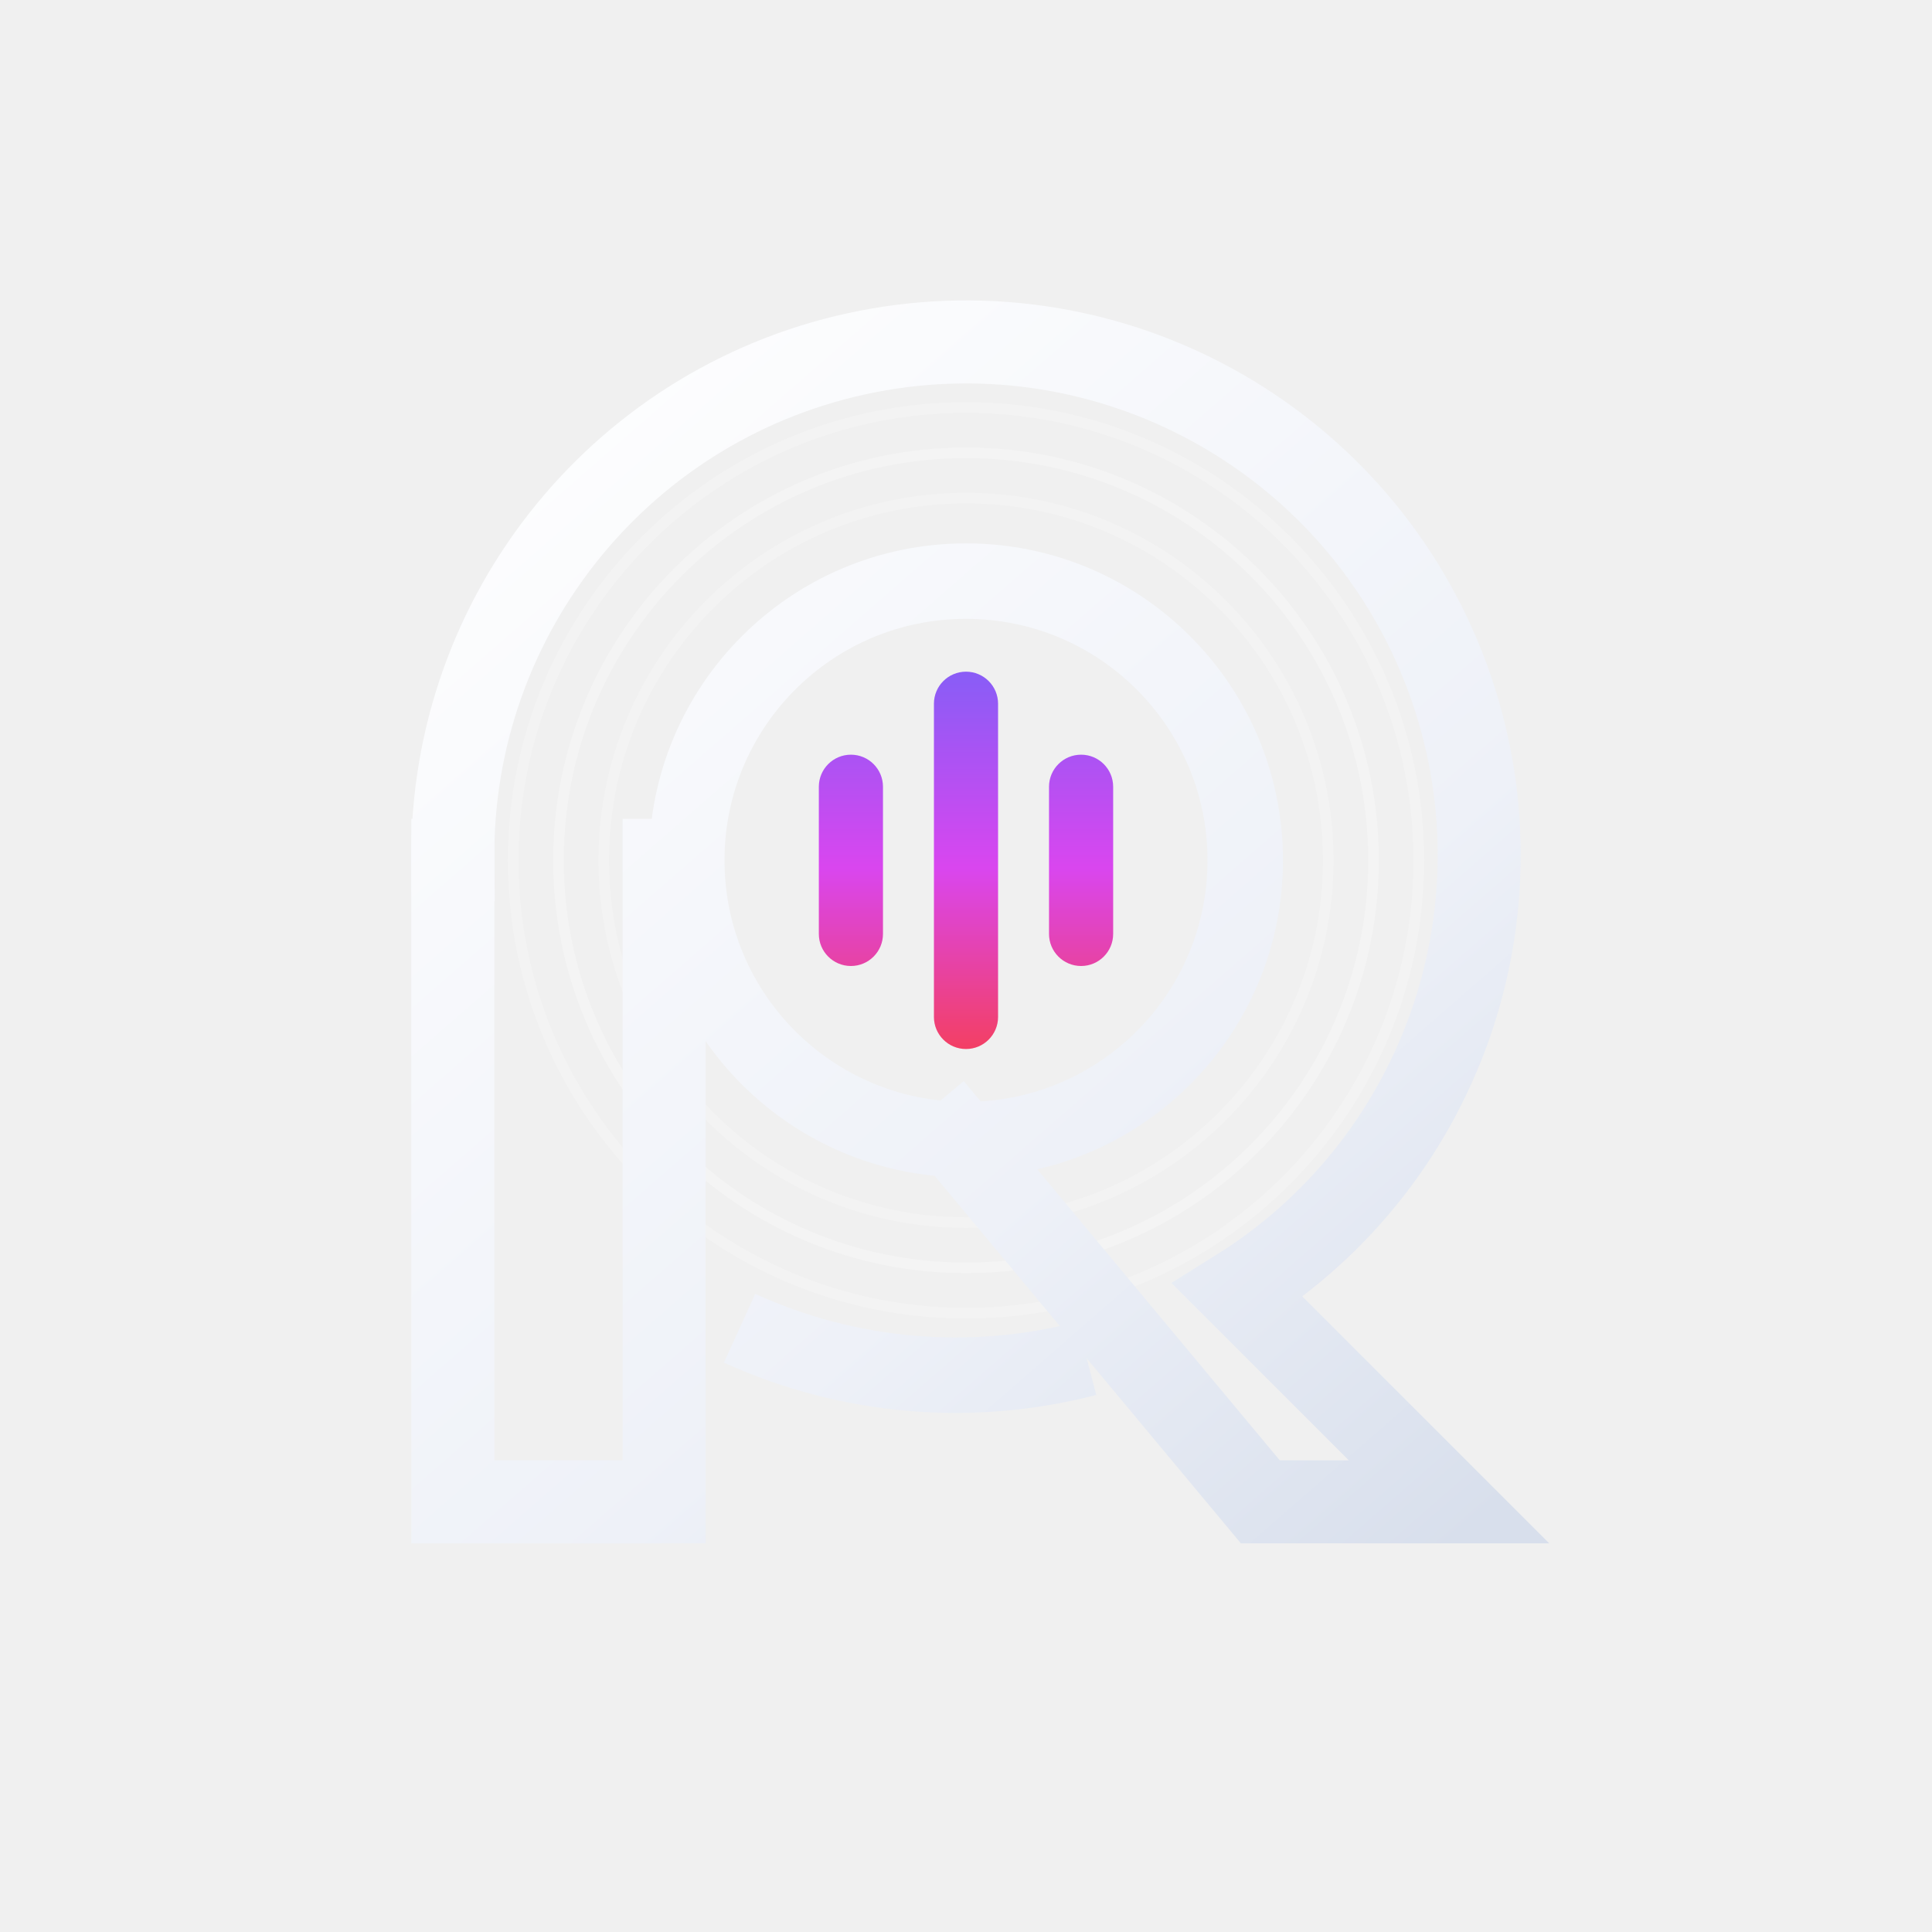
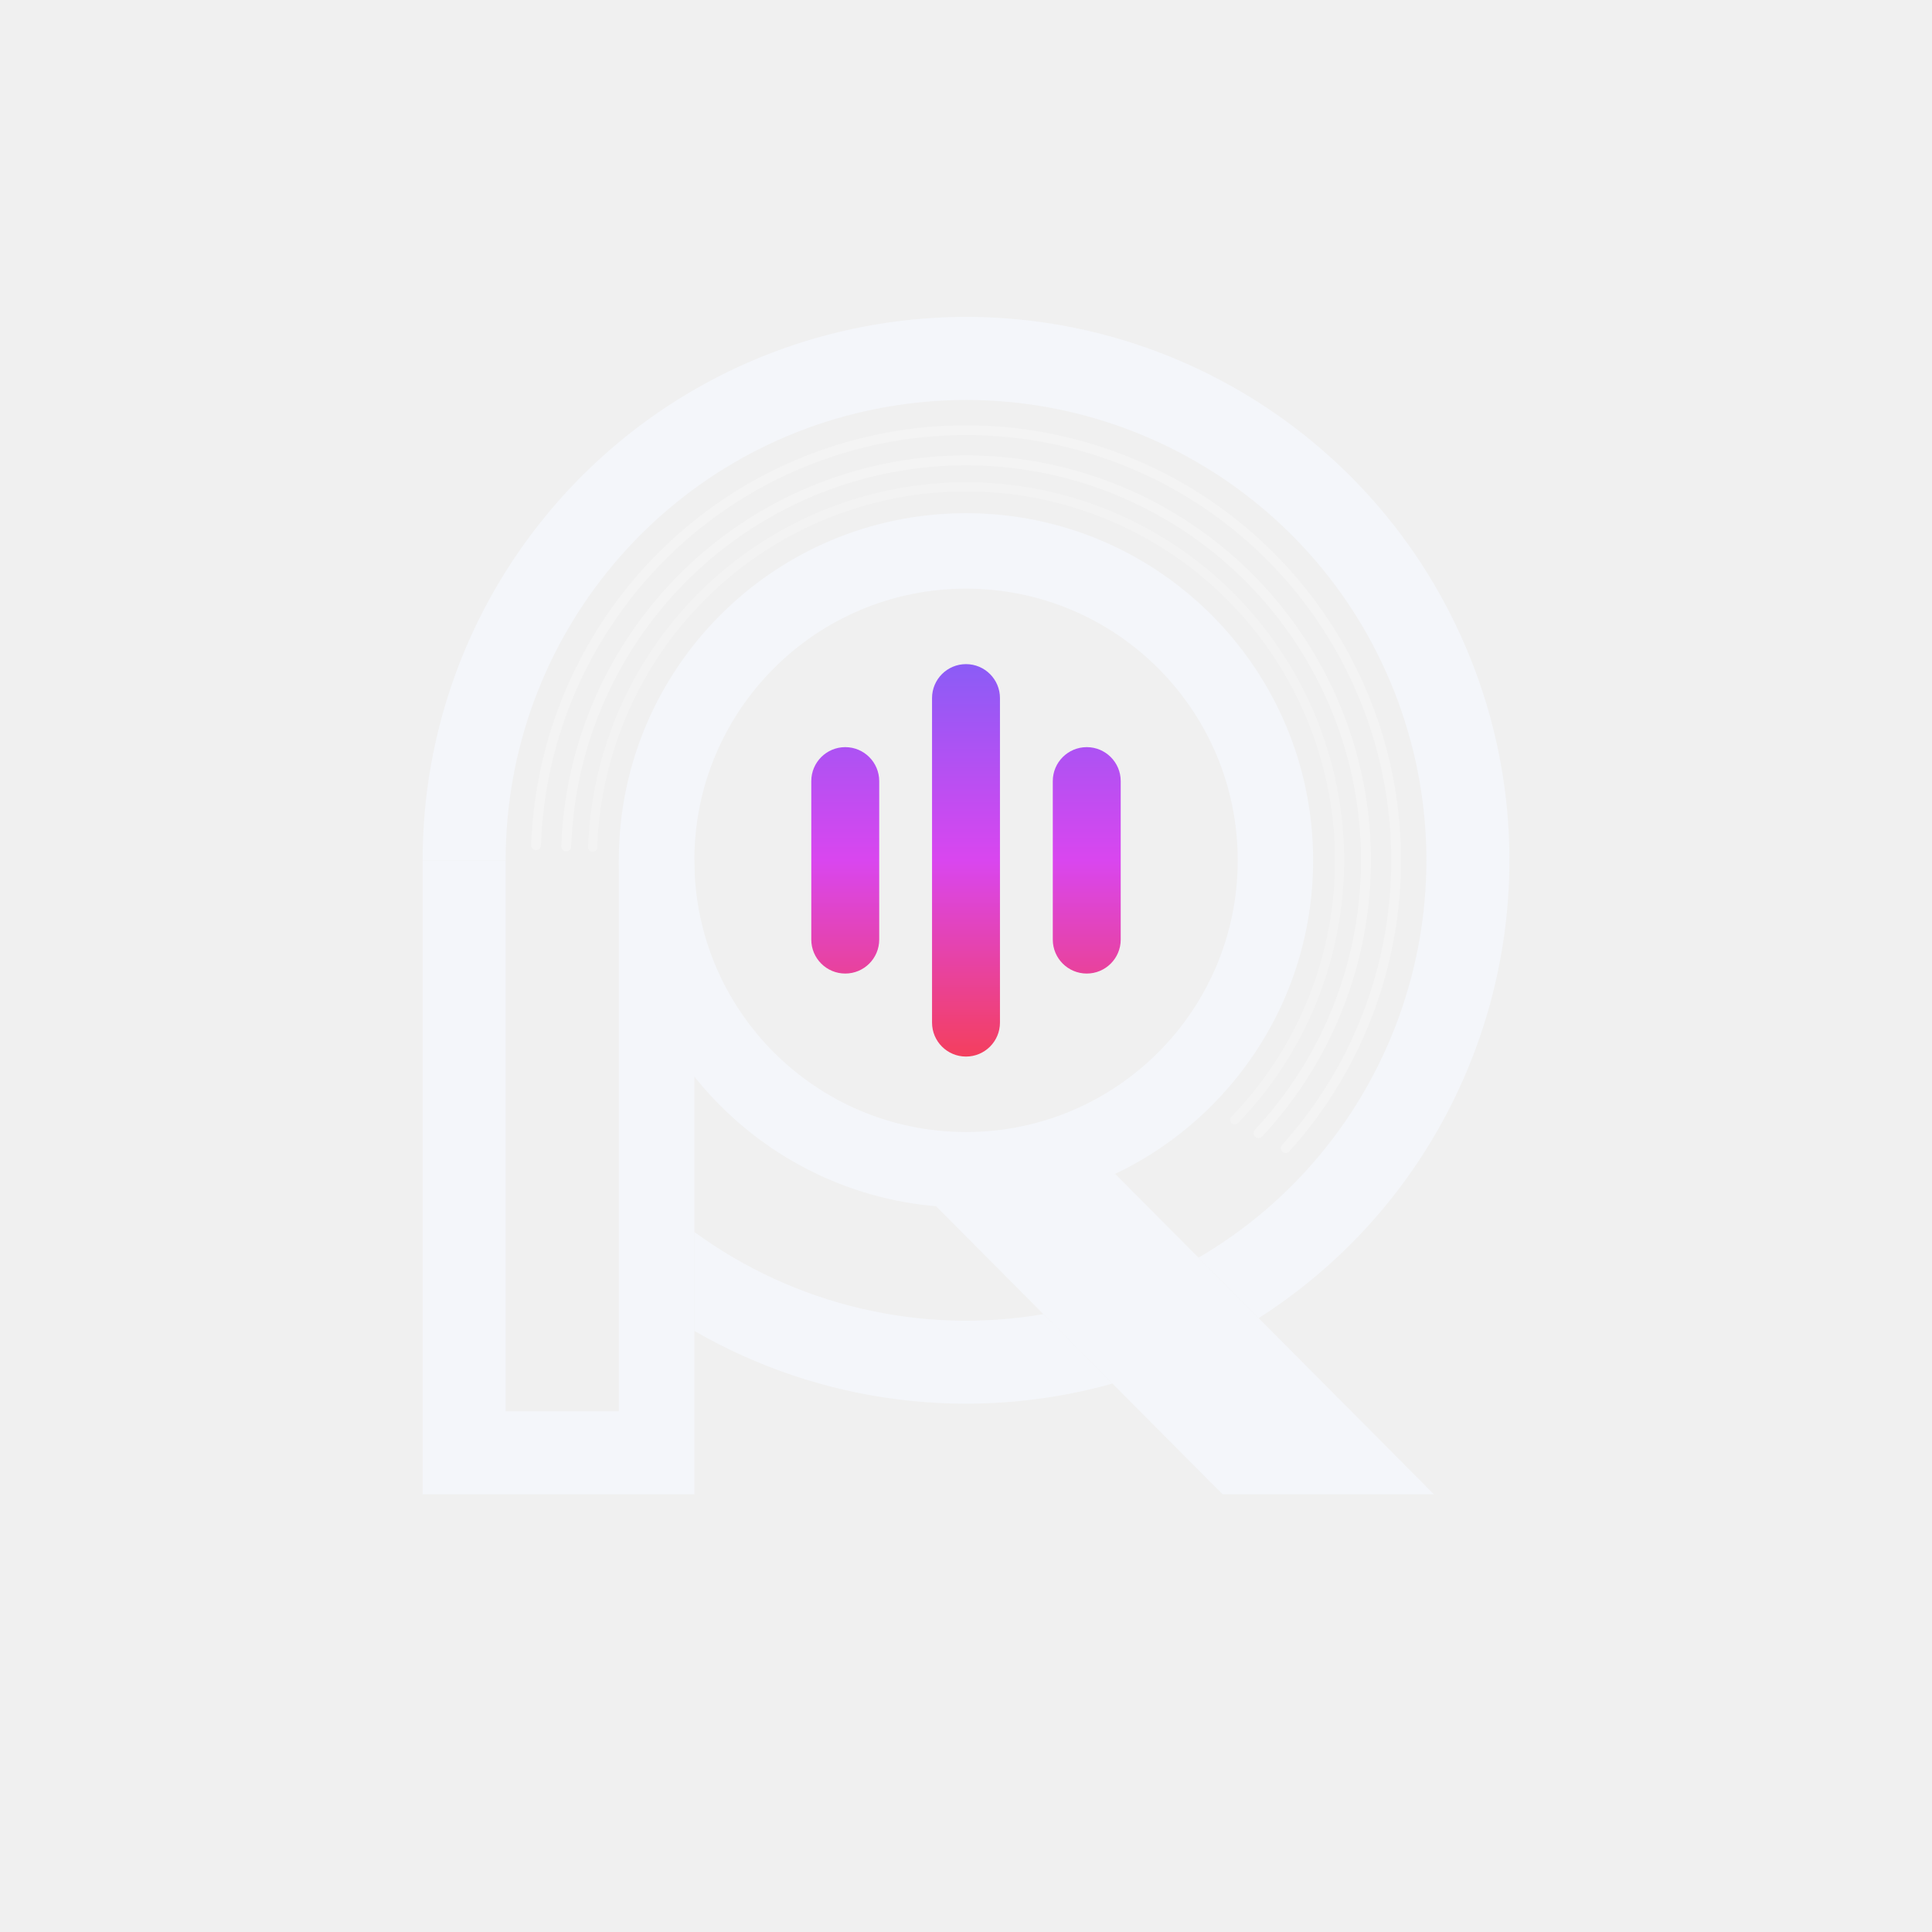
<svg xmlns="http://www.w3.org/2000/svg" viewBox="0 0 256 256">
  <defs>
-     <linearGradient id="eqGrad" x1="0" y1="90" x2="0" y2="140" gradientUnits="userSpaceOnUse">
+     <linearGradient id="eqGrad" x1="0" y1="88" x2="0" y2="140" gradientUnits="userSpaceOnUse">
      <stop offset="0%" stop-color="#8B5CF6" />
      <stop offset="50%" stop-color="#D946EF" />
      <stop offset="100%" stop-color="#F43F5E" />
    </linearGradient>
-     <linearGradient id="metal" x1="60" y1="46" x2="196" y2="202" gradientUnits="userSpaceOnUse">
-       <stop offset="0%" stop-color="#FFFFFF" />
-       <stop offset="65%" stop-color="#EEF1F8" />
-       <stop offset="100%" stop-color="#D8DFEC" />
-     </linearGradient>
  </defs>
  <g fill="none" stroke="#FFFFFF" stroke-linecap="round">
-     <circle cx="128" cy="114" r="60" stroke-width="1.4" stroke-opacity="0.22" />
-     <circle cx="128" cy="114" r="54" stroke-width="1.4" stroke-opacity="0.28" />
-     <circle cx="128" cy="114" r="48" stroke-width="1.4" stroke-opacity="0.20" />
+     <path d="M71.03,112.01 A57,57 0 1,1 170.36,152.14" stroke-width="1.3" stroke-opacity="0.24" />
+     <path d="M75.03,112.15 A53,53 0 1,1 166.76,150.15" stroke-width="1.3" stroke-opacity="0.30" />
+     <path d="M78.53,112.27 A49.5,49.5 0 1,1 163.61,148.39" stroke-width="1.2" stroke-opacity="0.22" />
  </g>
-   <path d="M98,176 A69,69 0 0 0 144,180" fill="none" stroke="url(#metal)" stroke-width="10" stroke-linecap="butt" />
-   <path fill="none" stroke="url(#metal)" stroke-width="11" stroke-linecap="square" stroke-linejoin="miter" d="M60,114 A68,68 0 1 1 164,171 L192,199 L167,199 L127,151" />
-   <path fill="none" stroke="url(#metal)" stroke-width="11" stroke-linecap="square" stroke-linejoin="miter" d="M60,114 L60,199 L88,199 L88,114" />
-   <circle cx="128" cy="114" r="37" fill="none" stroke="url(#metal)" stroke-width="10" />
-   <rect x="108.5" y="100" width="8.5" height="28" rx="4.25" fill="url(#eqGrad)" />
-   <rect x="123.75" y="89" width="8.5" height="50" rx="4.25" fill="url(#eqGrad)" />
-   <rect x="139" y="100" width="8.5" height="28" rx="4.25" fill="url(#eqGrad)" />
+   <g fill="#F4F6FA" fill-rule="evenodd">
+     <path d="M56,114 A72,72 0 1,1 166.78,174.66 L158.81,166.65 A61,61 0 1,0 67,114 Z" />
+     <path d="M92,176.35 A72,72 0 0,0 147.41,183.33 L138.26,174.13 A61,61 0 0,1 92,163.24 Z" />
+     <path d="M56,114 L67,114 L67,187 L82,187 L82,114 L92,114 L92,198 L56,198 Z" />
+     <path d="M124.03,159.83 L147.76,155.54 L190,198 L162,198 Z" />
+     <path d="M128,68 A46,46 0 1,1 127.99,68 Z M128,78 A36,36 0 1,0 128.01,78 Z" />
+   </g>
+   <g fill="url(#eqGrad)">
+     <path d="M112,99 A4.5,4.5 0 0,1 116.5,103.5 L116.5,124.5 A4.5,4.5 0 0,1 107.5,124.5 L107.5,103.5 A4.5,4.5 0 0,1 112,99 Z" />
+     <path d="M128,88 A4.5,4.5 0 0,1 132.5,92.5 L132.5,135.5 A4.5,4.5 0 0,1 123.5,135.5 L123.5,92.5 A4.5,4.5 0 0,1 128,88 Z" />
+     <path d="M144,99 A4.5,4.5 0 0,1 148.5,103.5 L148.5,124.5 A4.5,4.5 0 0,1 139.5,124.5 L139.5,103.5 A4.5,4.5 0 0,1 144,99 Z" />
+   </g>
</svg>
